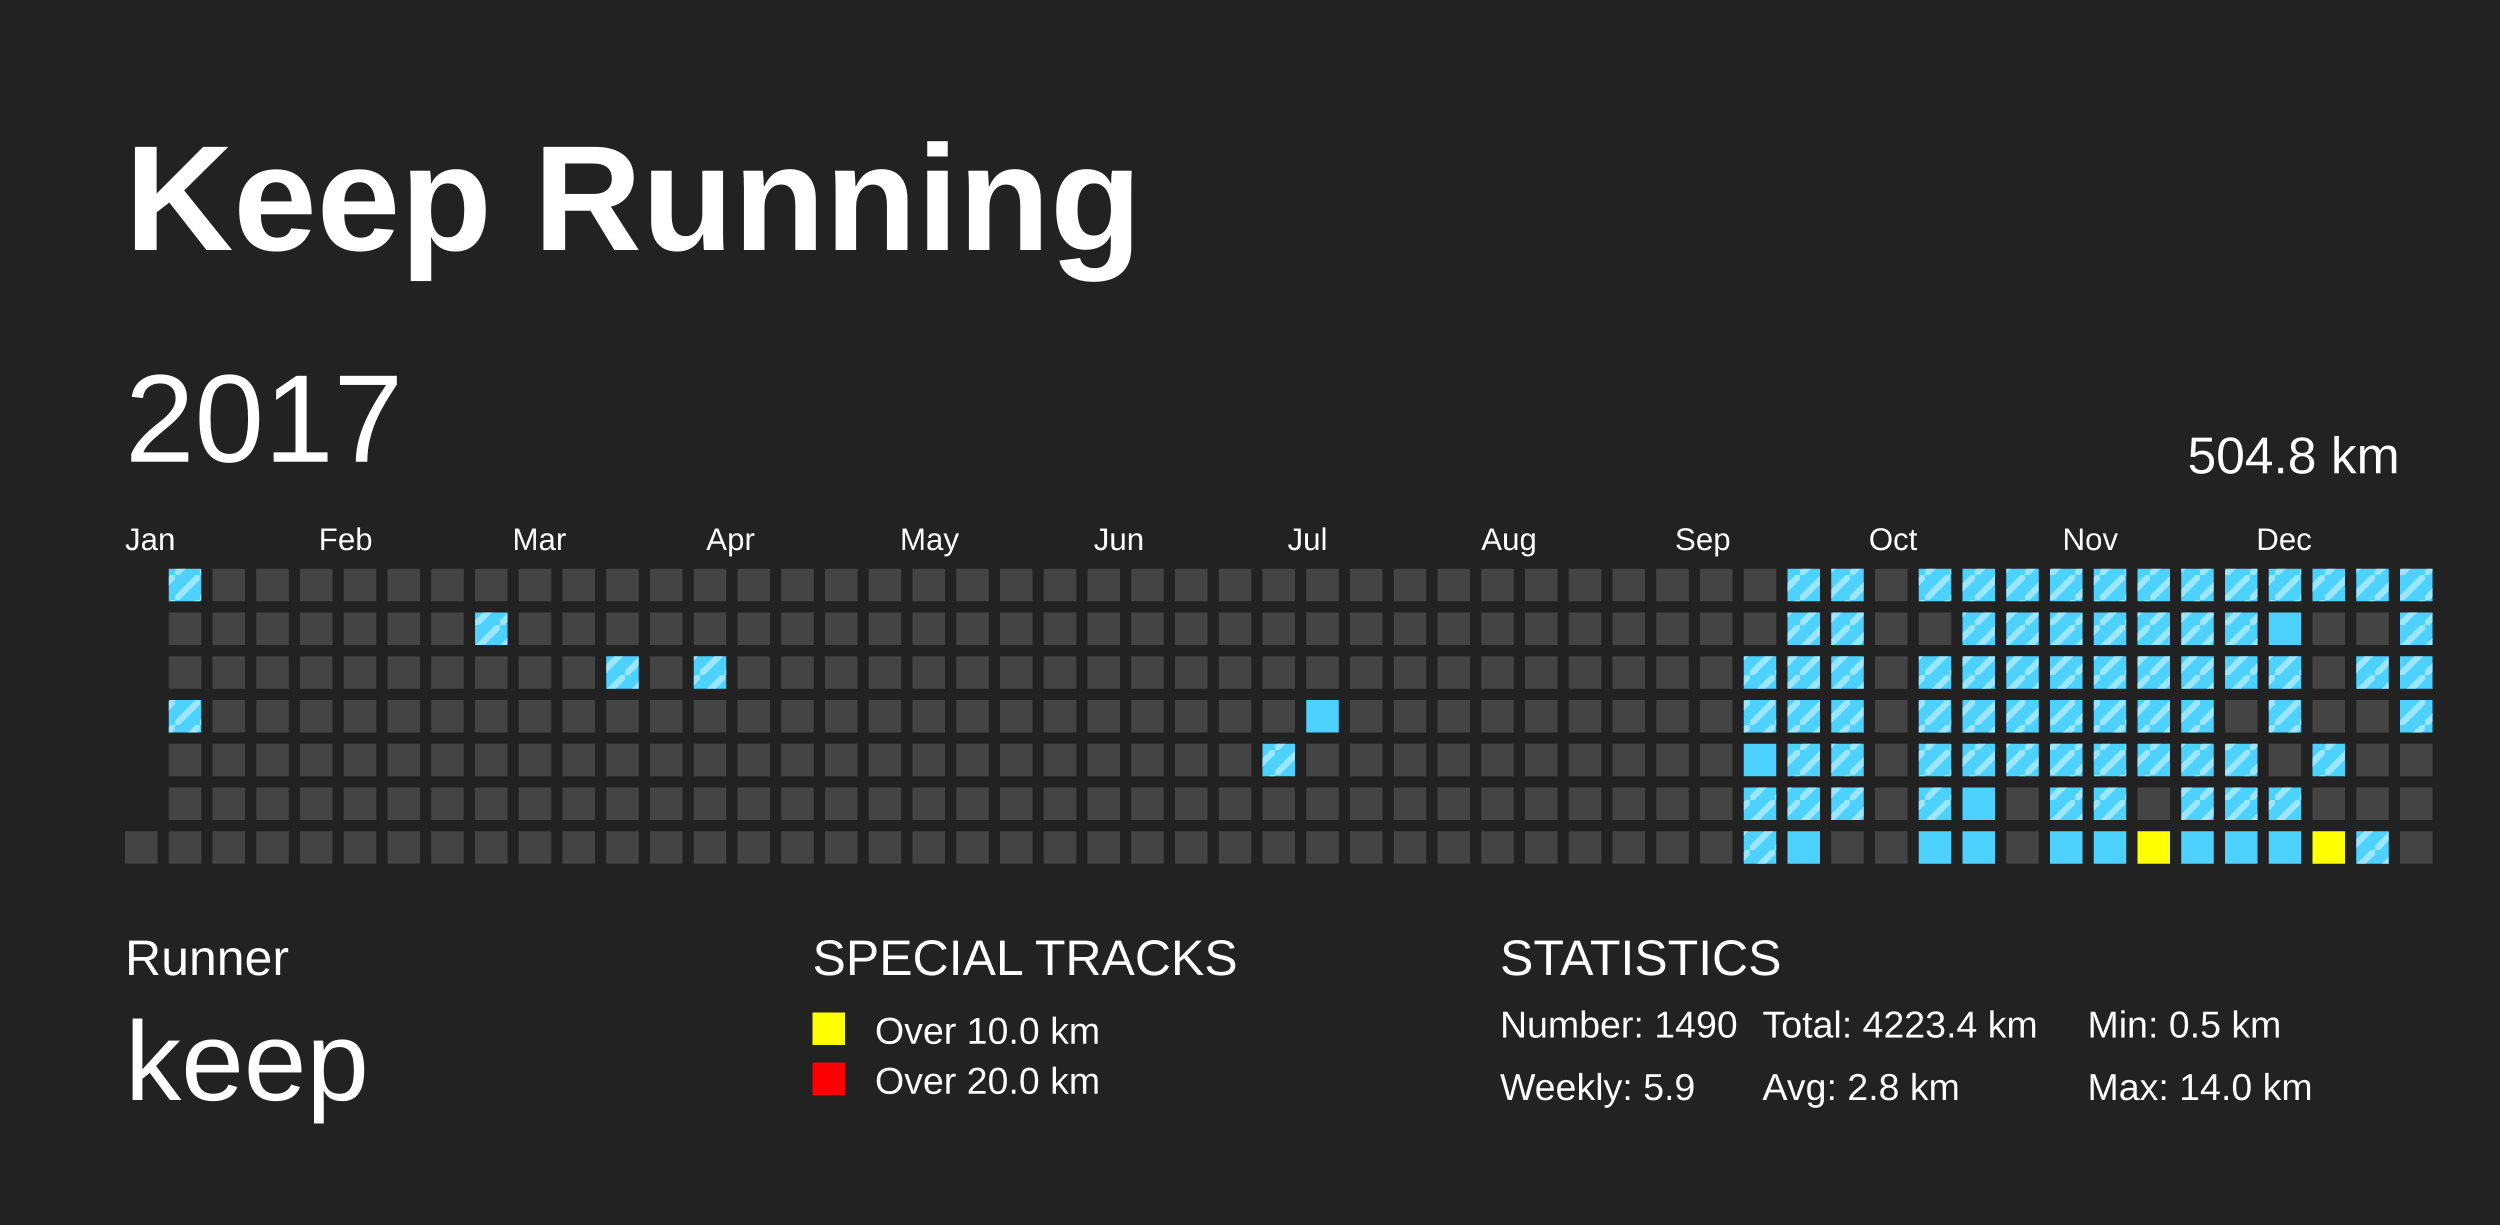
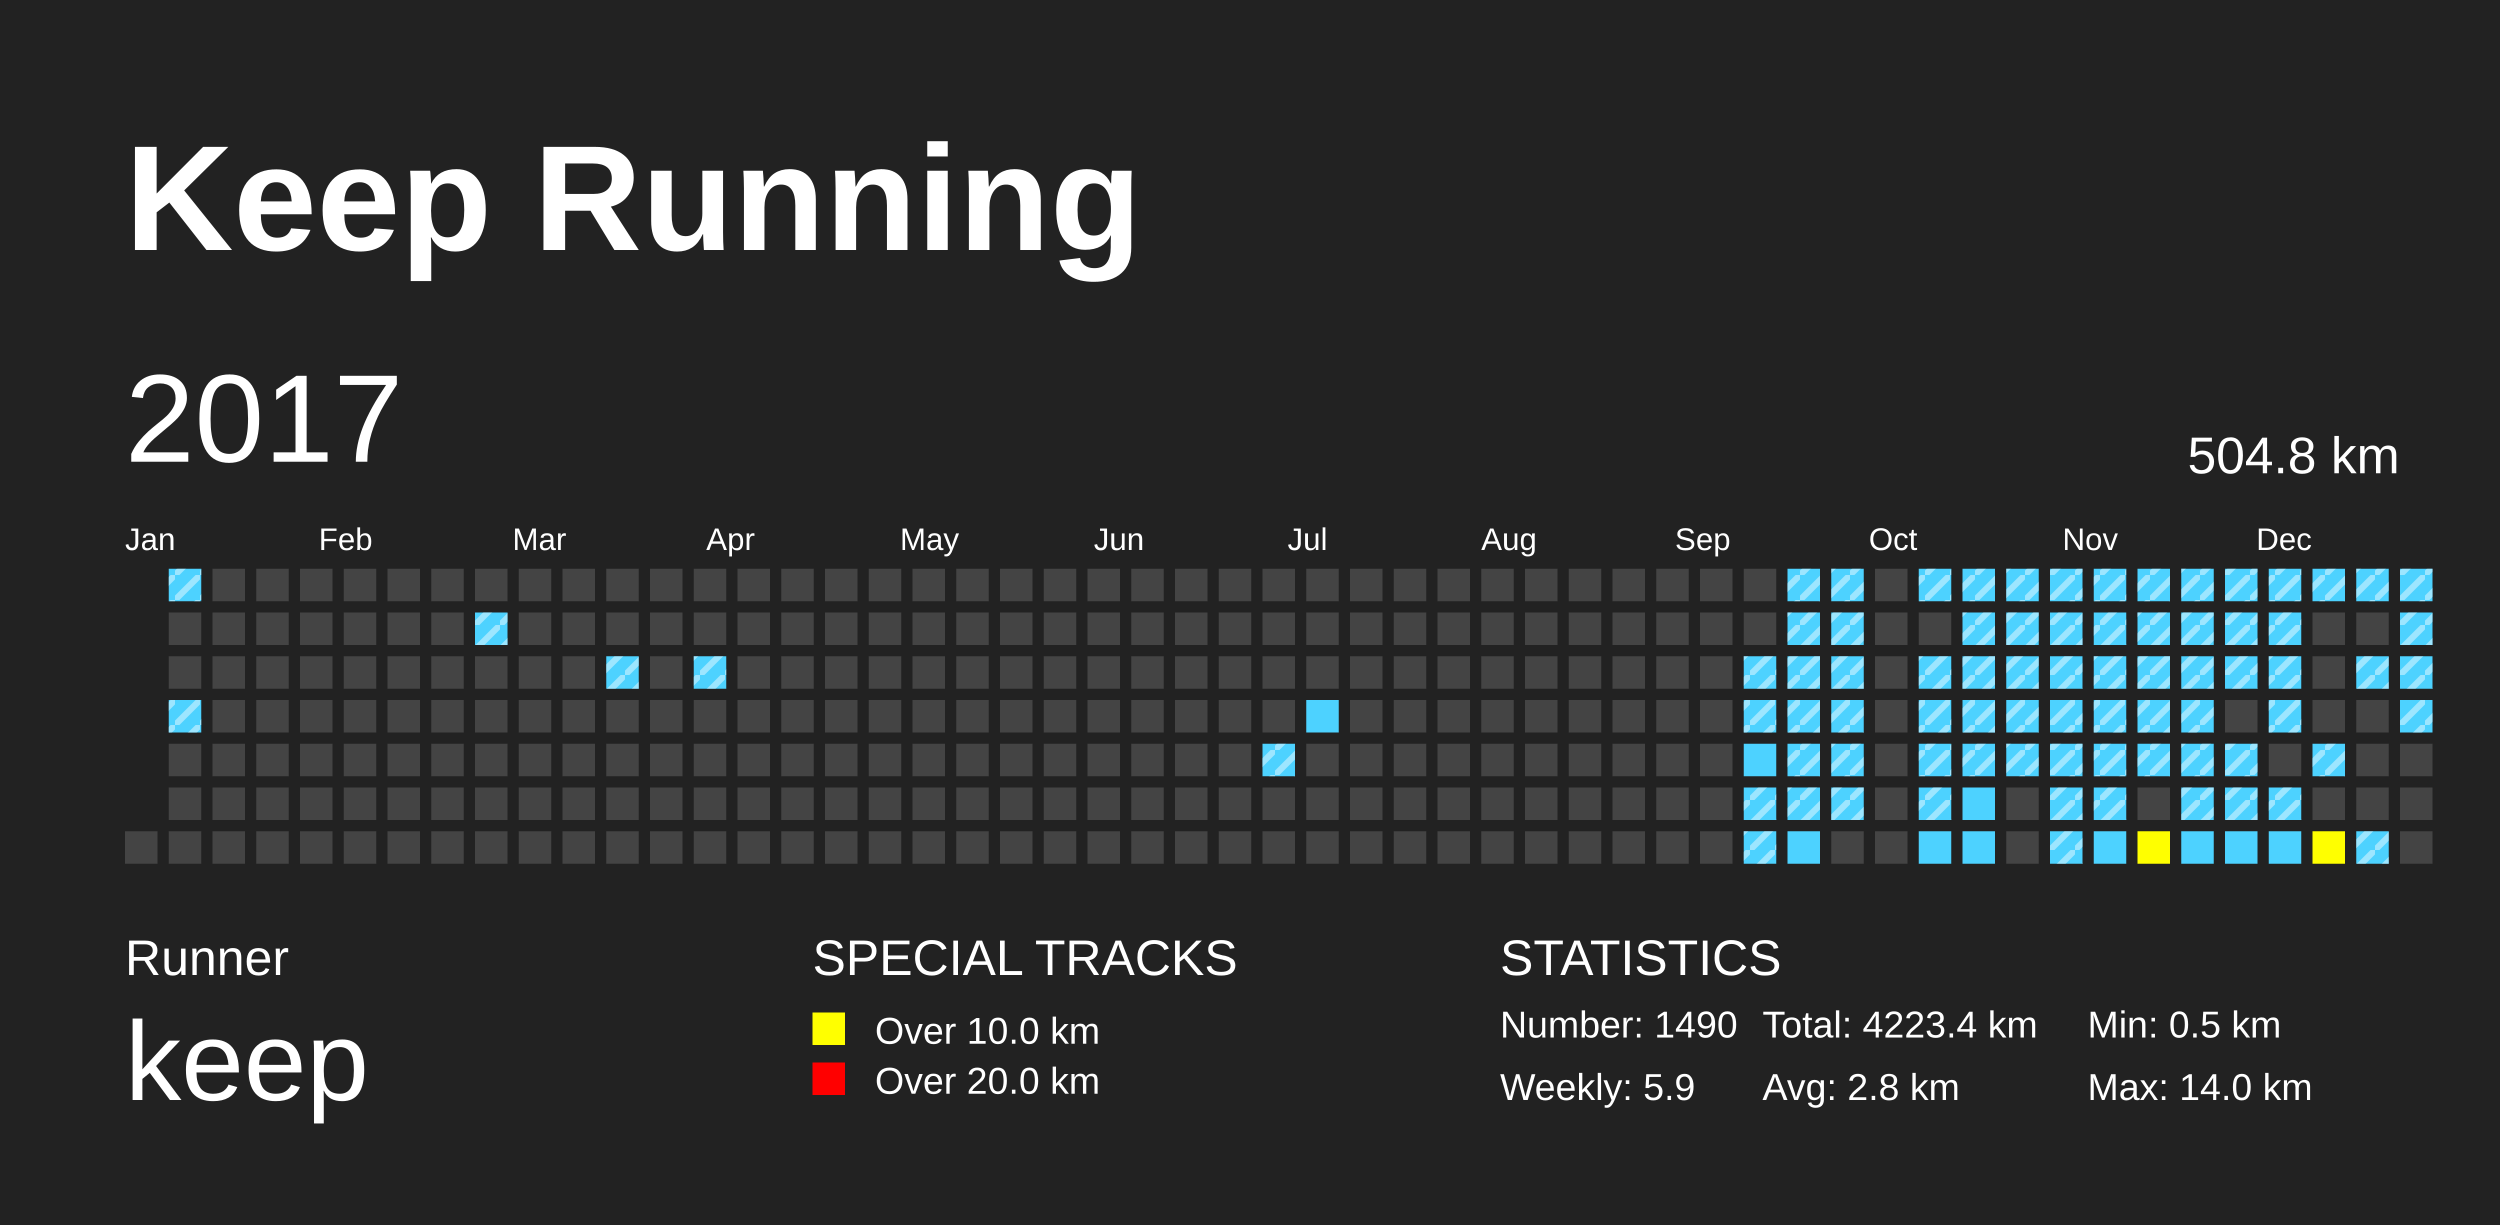
<svg xmlns="http://www.w3.org/2000/svg" baseProfile="full" height="98mm" version="1.1" viewBox="0,0,200,98" width="200mm">
  <defs>
    <pattern height="2" id="indoor-stripe" patternUnits="userSpaceOnUse" width="2">
      <line stroke="white" stroke-opacity="0.45" stroke-width="0.5" x1="0" x2="2" y1="2" y2="0" />
    </pattern>
  </defs>
  <rect fill="#222222" height="98" width="200" x="0" y="0" />
  <text fill="#FFFFFF" style="font-size:12px; font-family:Arial; font-weight:bold;" x="10" y="20">Keep Running</text>
  <text fill="#FFFFFF" style="font-size:4px; font-family:Arial" x="10" y="78">Runner</text>
  <text fill="#FFFFFF" style="font-size:9px; font-family:Arial" x="10" y="88">keep</text>
  <text fill="#FFFFFF" style="font-size:4px; font-family:Arial" x="65" y="78">SPECIAL TRACKS</text>
  <rect fill="yellow" height="2.6" width="2.6" x="65" y="81" />
  <text fill="#FFFFFF" style="font-size:3px; font-family:Arial" x="70" y="83.5">Over 10.0 km</text>
  <rect fill="red" height="2.6" width="2.6" x="65" y="85" />
  <text fill="#FFFFFF" style="font-size:3px; font-family:Arial" x="70" y="87.5">Over 20.0 km</text>
  <text fill="#FFFFFF" style="font-size:4px; font-family:Arial" x="120" y="78">STATISTICS</text>
  <text fill="#FFFFFF" style="font-size:3px; font-family:Arial" x="120" y="83">Number: 1490</text>
  <text fill="#FFFFFF" style="font-size:3px; font-family:Arial" x="120" y="88">Weekly: 5.9</text>
  <text fill="#FFFFFF" style="font-size:3px; font-family:Arial" x="141" y="83">Total: 4223.4 km</text>
  <text fill="#FFFFFF" style="font-size:3px; font-family:Arial" x="141" y="88">Avg: 2.8 km</text>
  <text fill="#FFFFFF" style="font-size:3px; font-family:Arial" x="167" y="83">Min: 0.5 km</text>
  <text fill="#FFFFFF" style="font-size:3px; font-family:Arial" x="167" y="88">Max: 14.0 km</text>
  <text dominant-baseline="hanging" fill="#FFFFFF" style="font-size:10.0px; font-family:Arial;" x="10" y="30">2017</text>
  <text dominant-baseline="hanging" fill="#FFFFFF" style="font-size:4.125px; font-family:Arial;" x="175" y="35">504.8 km</text>
  <text fill="#FFFFFF" style="font-size:2.5px; font-family:Arial" x="10.0" y="44">Jan</text>
  <text fill="#FFFFFF" style="font-size:2.5px; font-family:Arial" x="25.5" y="44">Feb</text>
  <text fill="#FFFFFF" style="font-size:2.5px; font-family:Arial" x="41.0" y="44">Mar</text>
  <text fill="#FFFFFF" style="font-size:2.5px; font-family:Arial" x="56.5" y="44">Apr</text>
  <text fill="#FFFFFF" style="font-size:2.5px; font-family:Arial" x="72.0" y="44">May</text>
  <text fill="#FFFFFF" style="font-size:2.5px; font-family:Arial" x="87.5" y="44">Jun</text>
  <text fill="#FFFFFF" style="font-size:2.5px; font-family:Arial" x="103.0" y="44">Jul</text>
  <text fill="#FFFFFF" style="font-size:2.5px; font-family:Arial" x="118.5" y="44">Aug</text>
  <text fill="#FFFFFF" style="font-size:2.5px; font-family:Arial" x="134.0" y="44">Sep</text>
  <text fill="#FFFFFF" style="font-size:2.5px; font-family:Arial" x="149.5" y="44">Oct</text>
  <text fill="#FFFFFF" style="font-size:2.5px; font-family:Arial" x="165.0" y="44">Nov</text>
  <text fill="#FFFFFF" style="font-size:2.5px; font-family:Arial" x="180.5" y="44">Dec</text>
  <rect fill="#444444" height="2.6" width="2.6" x="10.0" y="66.5" />
  <rect fill="#4DD2FF" height="2.6" width="2.6" x="13.5" y="45.5" />
  <rect fill="url(#indoor-stripe)" height="2.6" style="pointer-events: none;" width="2.6" x="13.5" y="45.5" />
  <rect fill="#444444" height="2.6" width="2.6" x="13.5" y="49.0" />
  <rect fill="#444444" height="2.6" width="2.6" x="13.5" y="52.5" />
  <rect fill="#4DD2FF" height="2.6" width="2.6" x="13.5" y="56.0" />
  <rect fill="url(#indoor-stripe)" height="2.6" style="pointer-events: none;" width="2.6" x="13.5" y="56.0" />
  <rect fill="#444444" height="2.6" width="2.6" x="13.5" y="59.5" />
  <rect fill="#444444" height="2.6" width="2.6" x="13.5" y="63.0" />
  <rect fill="#444444" height="2.6" width="2.6" x="13.5" y="66.5" />
  <rect fill="#444444" height="2.6" width="2.6" x="17.0" y="45.5" />
  <rect fill="#444444" height="2.6" width="2.6" x="17.0" y="49.0" />
  <rect fill="#444444" height="2.6" width="2.6" x="17.0" y="52.5" />
  <rect fill="#444444" height="2.6" width="2.6" x="17.0" y="56.0" />
  <rect fill="#444444" height="2.6" width="2.6" x="17.0" y="59.5" />
  <rect fill="#444444" height="2.6" width="2.6" x="17.0" y="63.0" />
  <rect fill="#444444" height="2.6" width="2.6" x="17.0" y="66.5" />
  <rect fill="#444444" height="2.6" width="2.6" x="20.5" y="45.5" />
  <rect fill="#444444" height="2.6" width="2.6" x="20.5" y="49.0" />
  <rect fill="#444444" height="2.6" width="2.6" x="20.5" y="52.5" />
  <rect fill="#444444" height="2.6" width="2.6" x="20.5" y="56.0" />
  <rect fill="#444444" height="2.6" width="2.6" x="20.5" y="59.5" />
  <rect fill="#444444" height="2.6" width="2.6" x="20.5" y="63.0" />
  <rect fill="#444444" height="2.6" width="2.6" x="20.5" y="66.5" />
  <rect fill="#444444" height="2.6" width="2.6" x="24.0" y="45.5" />
  <rect fill="#444444" height="2.6" width="2.6" x="24.0" y="49.0" />
  <rect fill="#444444" height="2.6" width="2.6" x="24.0" y="52.5" />
  <rect fill="#444444" height="2.6" width="2.6" x="24.0" y="56.0" />
  <rect fill="#444444" height="2.6" width="2.6" x="24.0" y="59.5" />
  <rect fill="#444444" height="2.6" width="2.6" x="24.0" y="63.0" />
  <rect fill="#444444" height="2.6" width="2.6" x="24.0" y="66.5" />
  <rect fill="#444444" height="2.6" width="2.6" x="27.5" y="45.5" />
  <rect fill="#444444" height="2.6" width="2.6" x="27.5" y="49.0" />
  <rect fill="#444444" height="2.6" width="2.6" x="27.5" y="52.5" />
  <rect fill="#444444" height="2.6" width="2.6" x="27.5" y="56.0" />
  <rect fill="#444444" height="2.6" width="2.6" x="27.5" y="59.5" />
  <rect fill="#444444" height="2.6" width="2.6" x="27.5" y="63.0" />
  <rect fill="#444444" height="2.6" width="2.6" x="27.5" y="66.5" />
  <rect fill="#444444" height="2.6" width="2.6" x="31.0" y="45.5" />
  <rect fill="#444444" height="2.6" width="2.6" x="31.0" y="49.0" />
  <rect fill="#444444" height="2.6" width="2.6" x="31.0" y="52.5" />
  <rect fill="#444444" height="2.6" width="2.6" x="31.0" y="56.0" />
  <rect fill="#444444" height="2.6" width="2.6" x="31.0" y="59.5" />
  <rect fill="#444444" height="2.6" width="2.6" x="31.0" y="63.0" />
  <rect fill="#444444" height="2.6" width="2.6" x="31.0" y="66.5" />
  <rect fill="#444444" height="2.6" width="2.6" x="34.5" y="45.5" />
  <rect fill="#444444" height="2.6" width="2.6" x="34.5" y="49.0" />
  <rect fill="#444444" height="2.6" width="2.6" x="34.5" y="52.5" />
  <rect fill="#444444" height="2.6" width="2.6" x="34.5" y="56.0" />
  <rect fill="#444444" height="2.6" width="2.6" x="34.5" y="59.5" />
  <rect fill="#444444" height="2.6" width="2.6" x="34.5" y="63.0" />
  <rect fill="#444444" height="2.6" width="2.6" x="34.5" y="66.5" />
  <rect fill="#444444" height="2.6" width="2.6" x="38.0" y="45.5" />
  <rect fill="#4DD2FF" height="2.6" width="2.6" x="38.0" y="49.0" />
  <rect fill="url(#indoor-stripe)" height="2.6" style="pointer-events: none;" width="2.6" x="38.0" y="49.0" />
  <rect fill="#444444" height="2.6" width="2.6" x="38.0" y="52.5" />
  <rect fill="#444444" height="2.6" width="2.6" x="38.0" y="56.0" />
  <rect fill="#444444" height="2.6" width="2.6" x="38.0" y="59.5" />
  <rect fill="#444444" height="2.6" width="2.6" x="38.0" y="63.0" />
  <rect fill="#444444" height="2.6" width="2.6" x="38.0" y="66.5" />
  <rect fill="#444444" height="2.6" width="2.6" x="41.5" y="45.5" />
  <rect fill="#444444" height="2.6" width="2.6" x="41.5" y="49.0" />
  <rect fill="#444444" height="2.6" width="2.6" x="41.5" y="52.5" />
  <rect fill="#444444" height="2.6" width="2.6" x="41.5" y="56.0" />
  <rect fill="#444444" height="2.6" width="2.6" x="41.5" y="59.5" />
  <rect fill="#444444" height="2.6" width="2.6" x="41.5" y="63.0" />
  <rect fill="#444444" height="2.6" width="2.6" x="41.5" y="66.5" />
  <rect fill="#444444" height="2.6" width="2.6" x="45.0" y="45.5" />
  <rect fill="#444444" height="2.6" width="2.6" x="45.0" y="49.0" />
  <rect fill="#444444" height="2.6" width="2.6" x="45.0" y="52.5" />
  <rect fill="#444444" height="2.6" width="2.6" x="45.0" y="56.0" />
  <rect fill="#444444" height="2.6" width="2.6" x="45.0" y="59.5" />
  <rect fill="#444444" height="2.6" width="2.6" x="45.0" y="63.0" />
  <rect fill="#444444" height="2.6" width="2.6" x="45.0" y="66.5" />
  <rect fill="#444444" height="2.6" width="2.6" x="48.5" y="45.5" />
  <rect fill="#444444" height="2.6" width="2.6" x="48.5" y="49.0" />
  <rect fill="#4DD2FF" height="2.6" width="2.6" x="48.5" y="52.5" />
  <rect fill="url(#indoor-stripe)" height="2.6" style="pointer-events: none;" width="2.6" x="48.5" y="52.5" />
  <rect fill="#444444" height="2.6" width="2.6" x="48.5" y="56.0" />
  <rect fill="#444444" height="2.6" width="2.6" x="48.5" y="59.5" />
  <rect fill="#444444" height="2.6" width="2.6" x="48.5" y="63.0" />
  <rect fill="#444444" height="2.6" width="2.6" x="48.5" y="66.5" />
  <rect fill="#444444" height="2.6" width="2.6" x="52.0" y="45.5" />
  <rect fill="#444444" height="2.6" width="2.6" x="52.0" y="49.0" />
  <rect fill="#444444" height="2.6" width="2.6" x="52.0" y="52.5" />
  <rect fill="#444444" height="2.6" width="2.6" x="52.0" y="56.0" />
  <rect fill="#444444" height="2.6" width="2.6" x="52.0" y="59.5" />
  <rect fill="#444444" height="2.6" width="2.6" x="52.0" y="63.0" />
  <rect fill="#444444" height="2.6" width="2.6" x="52.0" y="66.5" />
  <rect fill="#444444" height="2.6" width="2.6" x="55.5" y="45.5" />
  <rect fill="#444444" height="2.6" width="2.6" x="55.5" y="49.0" />
  <rect fill="#4DD2FF" height="2.6" width="2.6" x="55.5" y="52.5" />
  <rect fill="url(#indoor-stripe)" height="2.6" style="pointer-events: none;" width="2.6" x="55.5" y="52.5" />
  <rect fill="#444444" height="2.6" width="2.6" x="55.5" y="56.0" />
  <rect fill="#444444" height="2.6" width="2.6" x="55.5" y="59.5" />
  <rect fill="#444444" height="2.6" width="2.6" x="55.5" y="63.0" />
  <rect fill="#444444" height="2.6" width="2.6" x="55.5" y="66.5" />
  <rect fill="#444444" height="2.6" width="2.6" x="59.0" y="45.5" />
  <rect fill="#444444" height="2.6" width="2.6" x="59.0" y="49.0" />
  <rect fill="#444444" height="2.6" width="2.6" x="59.0" y="52.5" />
  <rect fill="#444444" height="2.6" width="2.6" x="59.0" y="56.0" />
  <rect fill="#444444" height="2.6" width="2.6" x="59.0" y="59.5" />
  <rect fill="#444444" height="2.6" width="2.6" x="59.0" y="63.0" />
  <rect fill="#444444" height="2.6" width="2.6" x="59.0" y="66.5" />
  <rect fill="#444444" height="2.6" width="2.6" x="62.5" y="45.5" />
  <rect fill="#444444" height="2.6" width="2.6" x="62.5" y="49.0" />
  <rect fill="#444444" height="2.6" width="2.6" x="62.5" y="52.5" />
  <rect fill="#444444" height="2.6" width="2.6" x="62.5" y="56.0" />
  <rect fill="#444444" height="2.6" width="2.6" x="62.5" y="59.5" />
  <rect fill="#444444" height="2.6" width="2.6" x="62.5" y="63.0" />
  <rect fill="#444444" height="2.6" width="2.6" x="62.5" y="66.5" />
  <rect fill="#444444" height="2.6" width="2.6" x="66.0" y="45.5" />
  <rect fill="#444444" height="2.6" width="2.6" x="66.0" y="49.0" />
  <rect fill="#444444" height="2.6" width="2.6" x="66.0" y="52.5" />
  <rect fill="#444444" height="2.6" width="2.6" x="66.0" y="56.0" />
  <rect fill="#444444" height="2.6" width="2.6" x="66.0" y="59.5" />
  <rect fill="#444444" height="2.6" width="2.6" x="66.0" y="63.0" />
  <rect fill="#444444" height="2.6" width="2.6" x="66.0" y="66.5" />
  <rect fill="#444444" height="2.6" width="2.6" x="69.5" y="45.5" />
  <rect fill="#444444" height="2.6" width="2.6" x="69.5" y="49.0" />
  <rect fill="#444444" height="2.6" width="2.6" x="69.5" y="52.5" />
  <rect fill="#444444" height="2.6" width="2.6" x="69.5" y="56.0" />
  <rect fill="#444444" height="2.6" width="2.6" x="69.5" y="59.5" />
  <rect fill="#444444" height="2.6" width="2.6" x="69.5" y="63.0" />
  <rect fill="#444444" height="2.6" width="2.6" x="69.5" y="66.5" />
  <rect fill="#444444" height="2.6" width="2.6" x="73.0" y="45.5" />
  <rect fill="#444444" height="2.6" width="2.6" x="73.0" y="49.0" />
  <rect fill="#444444" height="2.6" width="2.6" x="73.0" y="52.5" />
  <rect fill="#444444" height="2.6" width="2.6" x="73.0" y="56.0" />
  <rect fill="#444444" height="2.6" width="2.6" x="73.0" y="59.5" />
  <rect fill="#444444" height="2.6" width="2.6" x="73.0" y="63.0" />
  <rect fill="#444444" height="2.6" width="2.6" x="73.0" y="66.5" />
  <rect fill="#444444" height="2.6" width="2.6" x="76.5" y="45.5" />
  <rect fill="#444444" height="2.6" width="2.6" x="76.5" y="49.0" />
  <rect fill="#444444" height="2.6" width="2.6" x="76.5" y="52.5" />
  <rect fill="#444444" height="2.6" width="2.6" x="76.5" y="56.0" />
  <rect fill="#444444" height="2.6" width="2.6" x="76.5" y="59.5" />
  <rect fill="#444444" height="2.6" width="2.6" x="76.5" y="63.0" />
  <rect fill="#444444" height="2.6" width="2.6" x="76.5" y="66.5" />
  <rect fill="#444444" height="2.6" width="2.6" x="80.0" y="45.5" />
  <rect fill="#444444" height="2.6" width="2.6" x="80.0" y="49.0" />
  <rect fill="#444444" height="2.6" width="2.6" x="80.0" y="52.5" />
  <rect fill="#444444" height="2.6" width="2.6" x="80.0" y="56.0" />
  <rect fill="#444444" height="2.6" width="2.6" x="80.0" y="59.5" />
  <rect fill="#444444" height="2.6" width="2.6" x="80.0" y="63.0" />
  <rect fill="#444444" height="2.6" width="2.6" x="80.0" y="66.5" />
  <rect fill="#444444" height="2.6" width="2.6" x="83.5" y="45.5" />
  <rect fill="#444444" height="2.6" width="2.6" x="83.5" y="49.0" />
  <rect fill="#444444" height="2.6" width="2.6" x="83.5" y="52.5" />
  <rect fill="#444444" height="2.6" width="2.6" x="83.5" y="56.0" />
  <rect fill="#444444" height="2.6" width="2.6" x="83.5" y="59.5" />
  <rect fill="#444444" height="2.6" width="2.6" x="83.5" y="63.0" />
  <rect fill="#444444" height="2.6" width="2.6" x="83.5" y="66.5" />
  <rect fill="#444444" height="2.6" width="2.6" x="87.0" y="45.5" />
  <rect fill="#444444" height="2.6" width="2.6" x="87.0" y="49.0" />
  <rect fill="#444444" height="2.6" width="2.6" x="87.0" y="52.5" />
  <rect fill="#444444" height="2.6" width="2.6" x="87.0" y="56.0" />
  <rect fill="#444444" height="2.6" width="2.6" x="87.0" y="59.5" />
  <rect fill="#444444" height="2.6" width="2.6" x="87.0" y="63.0" />
  <rect fill="#444444" height="2.6" width="2.6" x="87.0" y="66.5" />
  <rect fill="#444444" height="2.6" width="2.6" x="90.5" y="45.5" />
  <rect fill="#444444" height="2.6" width="2.6" x="90.5" y="49.0" />
  <rect fill="#444444" height="2.6" width="2.6" x="90.5" y="52.5" />
  <rect fill="#444444" height="2.6" width="2.6" x="90.5" y="56.0" />
  <rect fill="#444444" height="2.6" width="2.6" x="90.5" y="59.5" />
  <rect fill="#444444" height="2.6" width="2.6" x="90.5" y="63.0" />
  <rect fill="#444444" height="2.6" width="2.6" x="90.5" y="66.5" />
  <rect fill="#444444" height="2.6" width="2.6" x="94.0" y="45.5" />
  <rect fill="#444444" height="2.6" width="2.6" x="94.0" y="49.0" />
  <rect fill="#444444" height="2.6" width="2.6" x="94.0" y="52.5" />
  <rect fill="#444444" height="2.6" width="2.6" x="94.0" y="56.0" />
  <rect fill="#444444" height="2.6" width="2.6" x="94.0" y="59.5" />
  <rect fill="#444444" height="2.6" width="2.6" x="94.0" y="63.0" />
  <rect fill="#444444" height="2.6" width="2.6" x="94.0" y="66.5" />
  <rect fill="#444444" height="2.6" width="2.6" x="97.5" y="45.5" />
  <rect fill="#444444" height="2.6" width="2.6" x="97.5" y="49.0" />
  <rect fill="#444444" height="2.6" width="2.6" x="97.5" y="52.5" />
  <rect fill="#444444" height="2.6" width="2.6" x="97.5" y="56.0" />
  <rect fill="#444444" height="2.6" width="2.6" x="97.5" y="59.5" />
  <rect fill="#444444" height="2.6" width="2.6" x="97.5" y="63.0" />
  <rect fill="#444444" height="2.6" width="2.6" x="97.5" y="66.5" />
  <rect fill="#444444" height="2.6" width="2.6" x="101.0" y="45.5" />
  <rect fill="#444444" height="2.6" width="2.6" x="101.0" y="49.0" />
  <rect fill="#444444" height="2.6" width="2.6" x="101.0" y="52.5" />
  <rect fill="#444444" height="2.6" width="2.6" x="101.0" y="56.0" />
  <rect fill="#4DD2FF" height="2.6" width="2.6" x="101.0" y="59.5" />
  <rect fill="url(#indoor-stripe)" height="2.6" style="pointer-events: none;" width="2.6" x="101.0" y="59.5" />
  <rect fill="#444444" height="2.6" width="2.6" x="101.0" y="63.0" />
  <rect fill="#444444" height="2.6" width="2.6" x="101.0" y="66.5" />
  <rect fill="#444444" height="2.6" width="2.6" x="104.5" y="45.5" />
  <rect fill="#444444" height="2.6" width="2.6" x="104.5" y="49.0" />
  <rect fill="#444444" height="2.6" width="2.6" x="104.5" y="52.5" />
  <rect fill="#4DD2FF" height="2.6" width="2.6" x="104.5" y="56.0" />
  <rect fill="#444444" height="2.6" width="2.6" x="104.5" y="59.5" />
  <rect fill="#444444" height="2.6" width="2.6" x="104.5" y="63.0" />
  <rect fill="#444444" height="2.6" width="2.6" x="104.5" y="66.5" />
  <rect fill="#444444" height="2.6" width="2.6" x="108.0" y="45.5" />
  <rect fill="#444444" height="2.6" width="2.6" x="108.0" y="49.0" />
  <rect fill="#444444" height="2.6" width="2.6" x="108.0" y="52.5" />
  <rect fill="#444444" height="2.6" width="2.6" x="108.0" y="56.0" />
  <rect fill="#444444" height="2.6" width="2.6" x="108.0" y="59.5" />
  <rect fill="#444444" height="2.6" width="2.6" x="108.0" y="63.0" />
  <rect fill="#444444" height="2.6" width="2.6" x="108.0" y="66.5" />
  <rect fill="#444444" height="2.6" width="2.6" x="111.5" y="45.5" />
  <rect fill="#444444" height="2.6" width="2.6" x="111.5" y="49.0" />
  <rect fill="#444444" height="2.6" width="2.6" x="111.5" y="52.5" />
  <rect fill="#444444" height="2.6" width="2.6" x="111.5" y="56.0" />
  <rect fill="#444444" height="2.6" width="2.6" x="111.5" y="59.5" />
  <rect fill="#444444" height="2.6" width="2.6" x="111.5" y="63.0" />
  <rect fill="#444444" height="2.6" width="2.6" x="111.5" y="66.5" />
  <rect fill="#444444" height="2.6" width="2.6" x="115.0" y="45.5" />
  <rect fill="#444444" height="2.6" width="2.6" x="115.0" y="49.0" />
  <rect fill="#444444" height="2.6" width="2.6" x="115.0" y="52.5" />
  <rect fill="#444444" height="2.6" width="2.6" x="115.0" y="56.0" />
  <rect fill="#444444" height="2.6" width="2.6" x="115.0" y="59.5" />
  <rect fill="#444444" height="2.6" width="2.6" x="115.0" y="63.0" />
  <rect fill="#444444" height="2.6" width="2.6" x="115.0" y="66.5" />
  <rect fill="#444444" height="2.6" width="2.6" x="118.5" y="45.5" />
  <rect fill="#444444" height="2.6" width="2.6" x="118.5" y="49.0" />
  <rect fill="#444444" height="2.6" width="2.6" x="118.5" y="52.5" />
  <rect fill="#444444" height="2.6" width="2.6" x="118.5" y="56.0" />
  <rect fill="#444444" height="2.6" width="2.6" x="118.5" y="59.5" />
  <rect fill="#444444" height="2.6" width="2.6" x="118.5" y="63.0" />
  <rect fill="#444444" height="2.6" width="2.6" x="118.5" y="66.5" />
  <rect fill="#444444" height="2.6" width="2.6" x="122.0" y="45.5" />
  <rect fill="#444444" height="2.6" width="2.6" x="122.0" y="49.0" />
  <rect fill="#444444" height="2.6" width="2.6" x="122.0" y="52.5" />
  <rect fill="#444444" height="2.6" width="2.6" x="122.0" y="56.0" />
  <rect fill="#444444" height="2.6" width="2.6" x="122.0" y="59.5" />
  <rect fill="#444444" height="2.6" width="2.6" x="122.0" y="63.0" />
  <rect fill="#444444" height="2.6" width="2.6" x="122.0" y="66.5" />
  <rect fill="#444444" height="2.6" width="2.6" x="125.5" y="45.5" />
  <rect fill="#444444" height="2.6" width="2.6" x="125.5" y="49.0" />
  <rect fill="#444444" height="2.6" width="2.6" x="125.5" y="52.5" />
  <rect fill="#444444" height="2.6" width="2.6" x="125.5" y="56.0" />
  <rect fill="#444444" height="2.6" width="2.6" x="125.5" y="59.5" />
  <rect fill="#444444" height="2.6" width="2.6" x="125.5" y="63.0" />
  <rect fill="#444444" height="2.6" width="2.6" x="125.5" y="66.5" />
  <rect fill="#444444" height="2.6" width="2.6" x="129.0" y="45.5" />
  <rect fill="#444444" height="2.6" width="2.6" x="129.0" y="49.0" />
  <rect fill="#444444" height="2.6" width="2.6" x="129.0" y="52.5" />
  <rect fill="#444444" height="2.6" width="2.6" x="129.0" y="56.0" />
  <rect fill="#444444" height="2.6" width="2.6" x="129.0" y="59.5" />
  <rect fill="#444444" height="2.6" width="2.6" x="129.0" y="63.0" />
  <rect fill="#444444" height="2.6" width="2.6" x="129.0" y="66.5" />
  <rect fill="#444444" height="2.6" width="2.6" x="132.5" y="45.5" />
  <rect fill="#444444" height="2.6" width="2.6" x="132.5" y="49.0" />
  <rect fill="#444444" height="2.6" width="2.6" x="132.5" y="52.5" />
  <rect fill="#444444" height="2.6" width="2.6" x="132.5" y="56.0" />
  <rect fill="#444444" height="2.6" width="2.6" x="132.5" y="59.5" />
  <rect fill="#444444" height="2.6" width="2.6" x="132.5" y="63.0" />
  <rect fill="#444444" height="2.6" width="2.6" x="132.5" y="66.5" />
  <rect fill="#444444" height="2.6" width="2.6" x="136.0" y="45.5" />
  <rect fill="#444444" height="2.6" width="2.6" x="136.0" y="49.0" />
  <rect fill="#444444" height="2.6" width="2.6" x="136.0" y="52.5" />
  <rect fill="#444444" height="2.6" width="2.6" x="136.0" y="56.0" />
  <rect fill="#444444" height="2.6" width="2.6" x="136.0" y="59.5" />
  <rect fill="#444444" height="2.6" width="2.6" x="136.0" y="63.0" />
  <rect fill="#444444" height="2.6" width="2.6" x="136.0" y="66.5" />
  <rect fill="#444444" height="2.6" width="2.6" x="139.5" y="45.5" />
  <rect fill="#444444" height="2.6" width="2.6" x="139.5" y="49.0" />
  <rect fill="#4DD2FF" height="2.6" width="2.6" x="139.5" y="52.5" />
  <rect fill="url(#indoor-stripe)" height="2.6" style="pointer-events: none;" width="2.6" x="139.5" y="52.5" />
  <rect fill="#4DD2FF" height="2.6" width="2.6" x="139.5" y="56.0" />
  <rect fill="url(#indoor-stripe)" height="2.6" style="pointer-events: none;" width="2.6" x="139.5" y="56.0" />
  <rect fill="#4DD2FF" height="2.6" width="2.6" x="139.5" y="59.5" />
  <rect fill="#4DD2FF" height="2.6" width="2.6" x="139.5" y="63.0" />
  <rect fill="url(#indoor-stripe)" height="2.6" style="pointer-events: none;" width="2.6" x="139.5" y="63.0" />
  <rect fill="#4DD2FF" height="2.6" width="2.6" x="139.5" y="66.5" />
  <rect fill="url(#indoor-stripe)" height="2.6" style="pointer-events: none;" width="2.6" x="139.5" y="66.5" />
  <rect fill="#4DD2FF" height="2.6" width="2.6" x="143.0" y="45.5" />
  <rect fill="url(#indoor-stripe)" height="2.6" style="pointer-events: none;" width="2.6" x="143.0" y="45.5" />
  <rect fill="#4DD2FF" height="2.6" width="2.6" x="143.0" y="49.0" />
  <rect fill="url(#indoor-stripe)" height="2.6" style="pointer-events: none;" width="2.6" x="143.0" y="49.0" />
  <rect fill="#4DD2FF" height="2.6" width="2.6" x="143.0" y="52.5" />
  <rect fill="url(#indoor-stripe)" height="2.6" style="pointer-events: none;" width="2.6" x="143.0" y="52.5" />
  <rect fill="#4DD2FF" height="2.6" width="2.6" x="143.0" y="56.0" />
  <rect fill="url(#indoor-stripe)" height="2.6" style="pointer-events: none;" width="2.6" x="143.0" y="56.0" />
  <rect fill="#4DD2FF" height="2.6" width="2.6" x="143.0" y="59.5" />
  <rect fill="url(#indoor-stripe)" height="2.6" style="pointer-events: none;" width="2.6" x="143.0" y="59.5" />
  <rect fill="#4DD2FF" height="2.6" width="2.6" x="143.0" y="63.0" />
  <rect fill="url(#indoor-stripe)" height="2.6" style="pointer-events: none;" width="2.6" x="143.0" y="63.0" />
  <rect fill="#4DD2FF" height="2.6" width="2.6" x="143.0" y="66.5" />
  <rect fill="#4DD2FF" height="2.6" width="2.6" x="146.5" y="45.5" />
  <rect fill="url(#indoor-stripe)" height="2.6" style="pointer-events: none;" width="2.6" x="146.5" y="45.5" />
  <rect fill="#4DD2FF" height="2.6" width="2.6" x="146.5" y="49.0" />
  <rect fill="url(#indoor-stripe)" height="2.6" style="pointer-events: none;" width="2.6" x="146.5" y="49.0" />
  <rect fill="#4DD2FF" height="2.6" width="2.6" x="146.5" y="52.5" />
  <rect fill="url(#indoor-stripe)" height="2.6" style="pointer-events: none;" width="2.6" x="146.5" y="52.5" />
  <rect fill="#4DD2FF" height="2.6" width="2.6" x="146.5" y="56.0" />
  <rect fill="url(#indoor-stripe)" height="2.6" style="pointer-events: none;" width="2.6" x="146.5" y="56.0" />
  <rect fill="#4DD2FF" height="2.6" width="2.6" x="146.5" y="59.5" />
  <rect fill="url(#indoor-stripe)" height="2.6" style="pointer-events: none;" width="2.6" x="146.5" y="59.5" />
  <rect fill="#4DD2FF" height="2.6" width="2.6" x="146.5" y="63.0" />
  <rect fill="url(#indoor-stripe)" height="2.6" style="pointer-events: none;" width="2.6" x="146.5" y="63.0" />
  <rect fill="#444444" height="2.6" width="2.6" x="146.5" y="66.5" />
  <rect fill="#444444" height="2.6" width="2.6" x="150.0" y="45.5" />
  <rect fill="#444444" height="2.6" width="2.6" x="150.0" y="49.0" />
  <rect fill="#444444" height="2.6" width="2.6" x="150.0" y="52.5" />
  <rect fill="#444444" height="2.6" width="2.6" x="150.0" y="56.0" />
  <rect fill="#444444" height="2.6" width="2.6" x="150.0" y="59.5" />
  <rect fill="#444444" height="2.6" width="2.6" x="150.0" y="63.0" />
  <rect fill="#444444" height="2.6" width="2.6" x="150.0" y="66.5" />
  <rect fill="#4DD2FF" height="2.6" width="2.6" x="153.5" y="45.5" />
  <rect fill="url(#indoor-stripe)" height="2.6" style="pointer-events: none;" width="2.6" x="153.5" y="45.5" />
  <rect fill="#444444" height="2.6" width="2.6" x="153.5" y="49.0" />
  <rect fill="#4DD2FF" height="2.6" width="2.6" x="153.5" y="52.5" />
  <rect fill="url(#indoor-stripe)" height="2.6" style="pointer-events: none;" width="2.6" x="153.5" y="52.5" />
  <rect fill="#4DD2FF" height="2.6" width="2.6" x="153.5" y="56.0" />
  <rect fill="url(#indoor-stripe)" height="2.6" style="pointer-events: none;" width="2.6" x="153.5" y="56.0" />
  <rect fill="#4DD2FF" height="2.6" width="2.6" x="153.5" y="59.5" />
  <rect fill="url(#indoor-stripe)" height="2.6" style="pointer-events: none;" width="2.6" x="153.5" y="59.5" />
  <rect fill="#4DD2FF" height="2.6" width="2.6" x="153.5" y="63.0" />
  <rect fill="url(#indoor-stripe)" height="2.6" style="pointer-events: none;" width="2.6" x="153.5" y="63.0" />
  <rect fill="#4DD2FF" height="2.6" width="2.6" x="153.5" y="66.5" />
  <rect fill="#4DD2FF" height="2.6" width="2.6" x="157.0" y="45.5" />
  <rect fill="url(#indoor-stripe)" height="2.6" style="pointer-events: none;" width="2.6" x="157.0" y="45.5" />
  <rect fill="#4DD2FF" height="2.6" width="2.6" x="157.0" y="49.0" />
  <rect fill="url(#indoor-stripe)" height="2.6" style="pointer-events: none;" width="2.6" x="157.0" y="49.0" />
  <rect fill="#4DD2FF" height="2.6" width="2.6" x="157.0" y="52.5" />
  <rect fill="url(#indoor-stripe)" height="2.6" style="pointer-events: none;" width="2.6" x="157.0" y="52.5" />
  <rect fill="#4DD2FF" height="2.6" width="2.6" x="157.0" y="56.0" />
  <rect fill="url(#indoor-stripe)" height="2.6" style="pointer-events: none;" width="2.6" x="157.0" y="56.0" />
  <rect fill="#4DD2FF" height="2.6" width="2.6" x="157.0" y="59.5" />
  <rect fill="url(#indoor-stripe)" height="2.6" style="pointer-events: none;" width="2.6" x="157.0" y="59.5" />
  <rect fill="#4DD2FF" height="2.6" width="2.6" x="157.0" y="63.0" />
  <rect fill="#4DD2FF" height="2.6" width="2.6" x="157.0" y="66.5" />
  <rect fill="#4DD2FF" height="2.6" width="2.6" x="160.5" y="45.5" />
  <rect fill="url(#indoor-stripe)" height="2.6" style="pointer-events: none;" width="2.6" x="160.5" y="45.5" />
  <rect fill="#4DD2FF" height="2.6" width="2.6" x="160.5" y="49.0" />
  <rect fill="url(#indoor-stripe)" height="2.6" style="pointer-events: none;" width="2.6" x="160.5" y="49.0" />
  <rect fill="#4DD2FF" height="2.6" width="2.6" x="160.5" y="52.5" />
  <rect fill="url(#indoor-stripe)" height="2.6" style="pointer-events: none;" width="2.6" x="160.5" y="52.5" />
  <rect fill="#4DD2FF" height="2.6" width="2.6" x="160.5" y="56.0" />
  <rect fill="url(#indoor-stripe)" height="2.6" style="pointer-events: none;" width="2.6" x="160.5" y="56.0" />
  <rect fill="#4DD2FF" height="2.6" width="2.6" x="160.5" y="59.5" />
  <rect fill="url(#indoor-stripe)" height="2.6" style="pointer-events: none;" width="2.6" x="160.5" y="59.5" />
  <rect fill="#444444" height="2.6" width="2.6" x="160.5" y="63.0" />
  <rect fill="#444444" height="2.6" width="2.6" x="160.5" y="66.5" />
  <rect fill="#4DD2FF" height="2.6" width="2.6" x="164.0" y="45.5" />
  <rect fill="url(#indoor-stripe)" height="2.6" style="pointer-events: none;" width="2.6" x="164.0" y="45.5" />
  <rect fill="#4DD2FF" height="2.6" width="2.6" x="164.0" y="49.0" />
  <rect fill="url(#indoor-stripe)" height="2.6" style="pointer-events: none;" width="2.6" x="164.0" y="49.0" />
  <rect fill="#4DD2FF" height="2.6" width="2.6" x="164.0" y="52.5" />
  <rect fill="url(#indoor-stripe)" height="2.6" style="pointer-events: none;" width="2.6" x="164.0" y="52.5" />
  <rect fill="#4DD2FF" height="2.6" width="2.6" x="164.0" y="56.0" />
  <rect fill="url(#indoor-stripe)" height="2.6" style="pointer-events: none;" width="2.6" x="164.0" y="56.0" />
  <rect fill="#4DD2FF" height="2.6" width="2.6" x="164.0" y="59.5" />
  <rect fill="url(#indoor-stripe)" height="2.6" style="pointer-events: none;" width="2.6" x="164.0" y="59.5" />
  <rect fill="#4DD2FF" height="2.6" width="2.6" x="164.0" y="63.0" />
  <rect fill="url(#indoor-stripe)" height="2.6" style="pointer-events: none;" width="2.6" x="164.0" y="63.0" />
  <rect fill="#4DD2FF" height="2.6" width="2.6" x="164.0" y="66.5" />
+   <rect fill="url(#indoor-stripe)" height="2.6" style="pointer-events: none;" width="2.6" x="164.0" y="66.5" />
  <rect fill="#4DD2FF" height="2.6" width="2.6" x="167.5" y="45.5" />
  <rect fill="url(#indoor-stripe)" height="2.6" style="pointer-events: none;" width="2.6" x="167.5" y="45.5" />
  <rect fill="#4DD2FF" height="2.6" width="2.6" x="167.5" y="49.0" />
  <rect fill="url(#indoor-stripe)" height="2.6" style="pointer-events: none;" width="2.6" x="167.5" y="49.0" />
  <rect fill="#4DD2FF" height="2.6" width="2.6" x="167.5" y="52.5" />
  <rect fill="url(#indoor-stripe)" height="2.6" style="pointer-events: none;" width="2.6" x="167.5" y="52.5" />
  <rect fill="#4DD2FF" height="2.6" width="2.6" x="167.5" y="56.0" />
  <rect fill="url(#indoor-stripe)" height="2.6" style="pointer-events: none;" width="2.6" x="167.5" y="56.0" />
  <rect fill="#4DD2FF" height="2.6" width="2.6" x="167.5" y="59.5" />
  <rect fill="url(#indoor-stripe)" height="2.6" style="pointer-events: none;" width="2.6" x="167.5" y="59.5" />
  <rect fill="#4DD2FF" height="2.6" width="2.6" x="167.5" y="63.0" />
  <rect fill="url(#indoor-stripe)" height="2.6" style="pointer-events: none;" width="2.6" x="167.5" y="63.0" />
  <rect fill="#4DD2FF" height="2.6" width="2.6" x="167.5" y="66.5" />
  <rect fill="#4DD2FF" height="2.6" width="2.6" x="171.0" y="45.5" />
  <rect fill="url(#indoor-stripe)" height="2.6" style="pointer-events: none;" width="2.6" x="171.0" y="45.5" />
  <rect fill="#4DD2FF" height="2.6" width="2.6" x="171.0" y="49.0" />
  <rect fill="url(#indoor-stripe)" height="2.6" style="pointer-events: none;" width="2.6" x="171.0" y="49.0" />
  <rect fill="#4DD2FF" height="2.6" width="2.6" x="171.0" y="52.5" />
  <rect fill="url(#indoor-stripe)" height="2.6" style="pointer-events: none;" width="2.6" x="171.0" y="52.5" />
  <rect fill="#4DD2FF" height="2.6" width="2.6" x="171.0" y="56.0" />
  <rect fill="url(#indoor-stripe)" height="2.6" style="pointer-events: none;" width="2.6" x="171.0" y="56.0" />
  <rect fill="#4DD2FF" height="2.6" width="2.6" x="171.0" y="59.5" />
  <rect fill="url(#indoor-stripe)" height="2.6" style="pointer-events: none;" width="2.6" x="171.0" y="59.5" />
  <rect fill="#444444" height="2.6" width="2.6" x="171.0" y="63.0" />
  <rect fill="yellow" height="2.6" width="2.6" x="171.0" y="66.5" />
  <rect fill="#4DD2FF" height="2.6" width="2.6" x="174.5" y="45.5" />
  <rect fill="url(#indoor-stripe)" height="2.6" style="pointer-events: none;" width="2.6" x="174.5" y="45.5" />
  <rect fill="#4DD2FF" height="2.6" width="2.6" x="174.5" y="49.0" />
  <rect fill="url(#indoor-stripe)" height="2.6" style="pointer-events: none;" width="2.6" x="174.5" y="49.0" />
  <rect fill="#4DD2FF" height="2.6" width="2.6" x="174.5" y="52.5" />
  <rect fill="url(#indoor-stripe)" height="2.6" style="pointer-events: none;" width="2.6" x="174.5" y="52.5" />
  <rect fill="#4DD2FF" height="2.6" width="2.6" x="174.5" y="56.0" />
  <rect fill="url(#indoor-stripe)" height="2.6" style="pointer-events: none;" width="2.6" x="174.5" y="56.0" />
  <rect fill="#4DD2FF" height="2.6" width="2.6" x="174.5" y="59.5" />
  <rect fill="url(#indoor-stripe)" height="2.6" style="pointer-events: none;" width="2.6" x="174.5" y="59.5" />
  <rect fill="#4DD2FF" height="2.6" width="2.6" x="174.5" y="63.0" />
  <rect fill="url(#indoor-stripe)" height="2.6" style="pointer-events: none;" width="2.6" x="174.5" y="63.0" />
  <rect fill="#4DD2FF" height="2.6" width="2.6" x="174.5" y="66.5" />
  <rect fill="#4DD2FF" height="2.6" width="2.6" x="178.0" y="45.5" />
  <rect fill="url(#indoor-stripe)" height="2.6" style="pointer-events: none;" width="2.6" x="178.0" y="45.5" />
  <rect fill="#4DD2FF" height="2.6" width="2.6" x="178.0" y="49.0" />
  <rect fill="url(#indoor-stripe)" height="2.6" style="pointer-events: none;" width="2.6" x="178.0" y="49.0" />
  <rect fill="#4DD2FF" height="2.6" width="2.6" x="178.0" y="52.5" />
  <rect fill="url(#indoor-stripe)" height="2.6" style="pointer-events: none;" width="2.6" x="178.0" y="52.5" />
  <rect fill="#444444" height="2.6" width="2.6" x="178.0" y="56.0" />
  <rect fill="#4DD2FF" height="2.6" width="2.6" x="178.0" y="59.5" />
  <rect fill="url(#indoor-stripe)" height="2.6" style="pointer-events: none;" width="2.6" x="178.0" y="59.5" />
  <rect fill="#4DD2FF" height="2.6" width="2.6" x="178.0" y="63.0" />
  <rect fill="url(#indoor-stripe)" height="2.6" style="pointer-events: none;" width="2.6" x="178.0" y="63.0" />
  <rect fill="#4DD2FF" height="2.6" width="2.6" x="178.0" y="66.5" />
  <rect fill="#4DD2FF" height="2.6" width="2.6" x="181.5" y="45.5" />
  <rect fill="url(#indoor-stripe)" height="2.6" style="pointer-events: none;" width="2.6" x="181.5" y="45.5" />
  <rect fill="#4DD2FF" height="2.6" width="2.6" x="181.5" y="49.0" />
+   <rect fill="url(#indoor-stripe)" height="2.6" style="pointer-events: none;" width="2.6" x="181.5" y="49.0" />
  <rect fill="#4DD2FF" height="2.6" width="2.6" x="181.5" y="52.5" />
  <rect fill="url(#indoor-stripe)" height="2.6" style="pointer-events: none;" width="2.6" x="181.5" y="52.5" />
  <rect fill="#4DD2FF" height="2.6" width="2.6" x="181.5" y="56.0" />
  <rect fill="url(#indoor-stripe)" height="2.6" style="pointer-events: none;" width="2.6" x="181.5" y="56.0" />
  <rect fill="#444444" height="2.6" width="2.6" x="181.5" y="59.5" />
  <rect fill="#4DD2FF" height="2.6" width="2.6" x="181.5" y="63.0" />
  <rect fill="url(#indoor-stripe)" height="2.6" style="pointer-events: none;" width="2.6" x="181.5" y="63.0" />
  <rect fill="#4DD2FF" height="2.6" width="2.6" x="181.5" y="66.5" />
  <rect fill="#4DD2FF" height="2.6" width="2.6" x="185.0" y="45.5" />
  <rect fill="url(#indoor-stripe)" height="2.6" style="pointer-events: none;" width="2.6" x="185.0" y="45.5" />
  <rect fill="#444444" height="2.6" width="2.6" x="185.0" y="49.0" />
  <rect fill="#444444" height="2.6" width="2.6" x="185.0" y="52.5" />
  <rect fill="#444444" height="2.6" width="2.6" x="185.0" y="56.0" />
  <rect fill="#4DD2FF" height="2.6" width="2.6" x="185.0" y="59.5" />
  <rect fill="url(#indoor-stripe)" height="2.6" style="pointer-events: none;" width="2.6" x="185.0" y="59.5" />
  <rect fill="#444444" height="2.6" width="2.6" x="185.0" y="63.0" />
  <rect fill="yellow" height="2.6" width="2.6" x="185.0" y="66.5" />
  <rect fill="#4DD2FF" height="2.6" width="2.6" x="188.5" y="45.5" />
  <rect fill="url(#indoor-stripe)" height="2.6" style="pointer-events: none;" width="2.6" x="188.5" y="45.5" />
  <rect fill="#444444" height="2.6" width="2.6" x="188.5" y="49.0" />
  <rect fill="#4DD2FF" height="2.6" width="2.6" x="188.5" y="52.5" />
  <rect fill="url(#indoor-stripe)" height="2.6" style="pointer-events: none;" width="2.6" x="188.5" y="52.5" />
  <rect fill="#444444" height="2.6" width="2.6" x="188.5" y="56.0" />
  <rect fill="#444444" height="2.6" width="2.6" x="188.5" y="59.5" />
  <rect fill="#444444" height="2.6" width="2.6" x="188.5" y="63.0" />
  <rect fill="#4DD2FF" height="2.6" width="2.6" x="188.5" y="66.5" />
  <rect fill="url(#indoor-stripe)" height="2.6" style="pointer-events: none;" width="2.6" x="188.5" y="66.5" />
  <rect fill="#4DD2FF" height="2.6" width="2.6" x="192.0" y="45.5" />
  <rect fill="url(#indoor-stripe)" height="2.6" style="pointer-events: none;" width="2.6" x="192.0" y="45.5" />
  <rect fill="#4DD2FF" height="2.6" width="2.6" x="192.0" y="49.0" />
  <rect fill="url(#indoor-stripe)" height="2.6" style="pointer-events: none;" width="2.6" x="192.0" y="49.0" />
  <rect fill="#4DD2FF" height="2.6" width="2.6" x="192.0" y="52.5" />
  <rect fill="url(#indoor-stripe)" height="2.6" style="pointer-events: none;" width="2.6" x="192.0" y="52.5" />
  <rect fill="#4DD2FF" height="2.6" width="2.6" x="192.0" y="56.0" />
  <rect fill="url(#indoor-stripe)" height="2.6" style="pointer-events: none;" width="2.6" x="192.0" y="56.0" />
  <rect fill="#444444" height="2.6" width="2.6" x="192.0" y="59.5" />
  <rect fill="#444444" height="2.6" width="2.6" x="192.0" y="63.0" />
  <rect fill="#444444" height="2.6" width="2.6" x="192.0" y="66.5" />
</svg>
